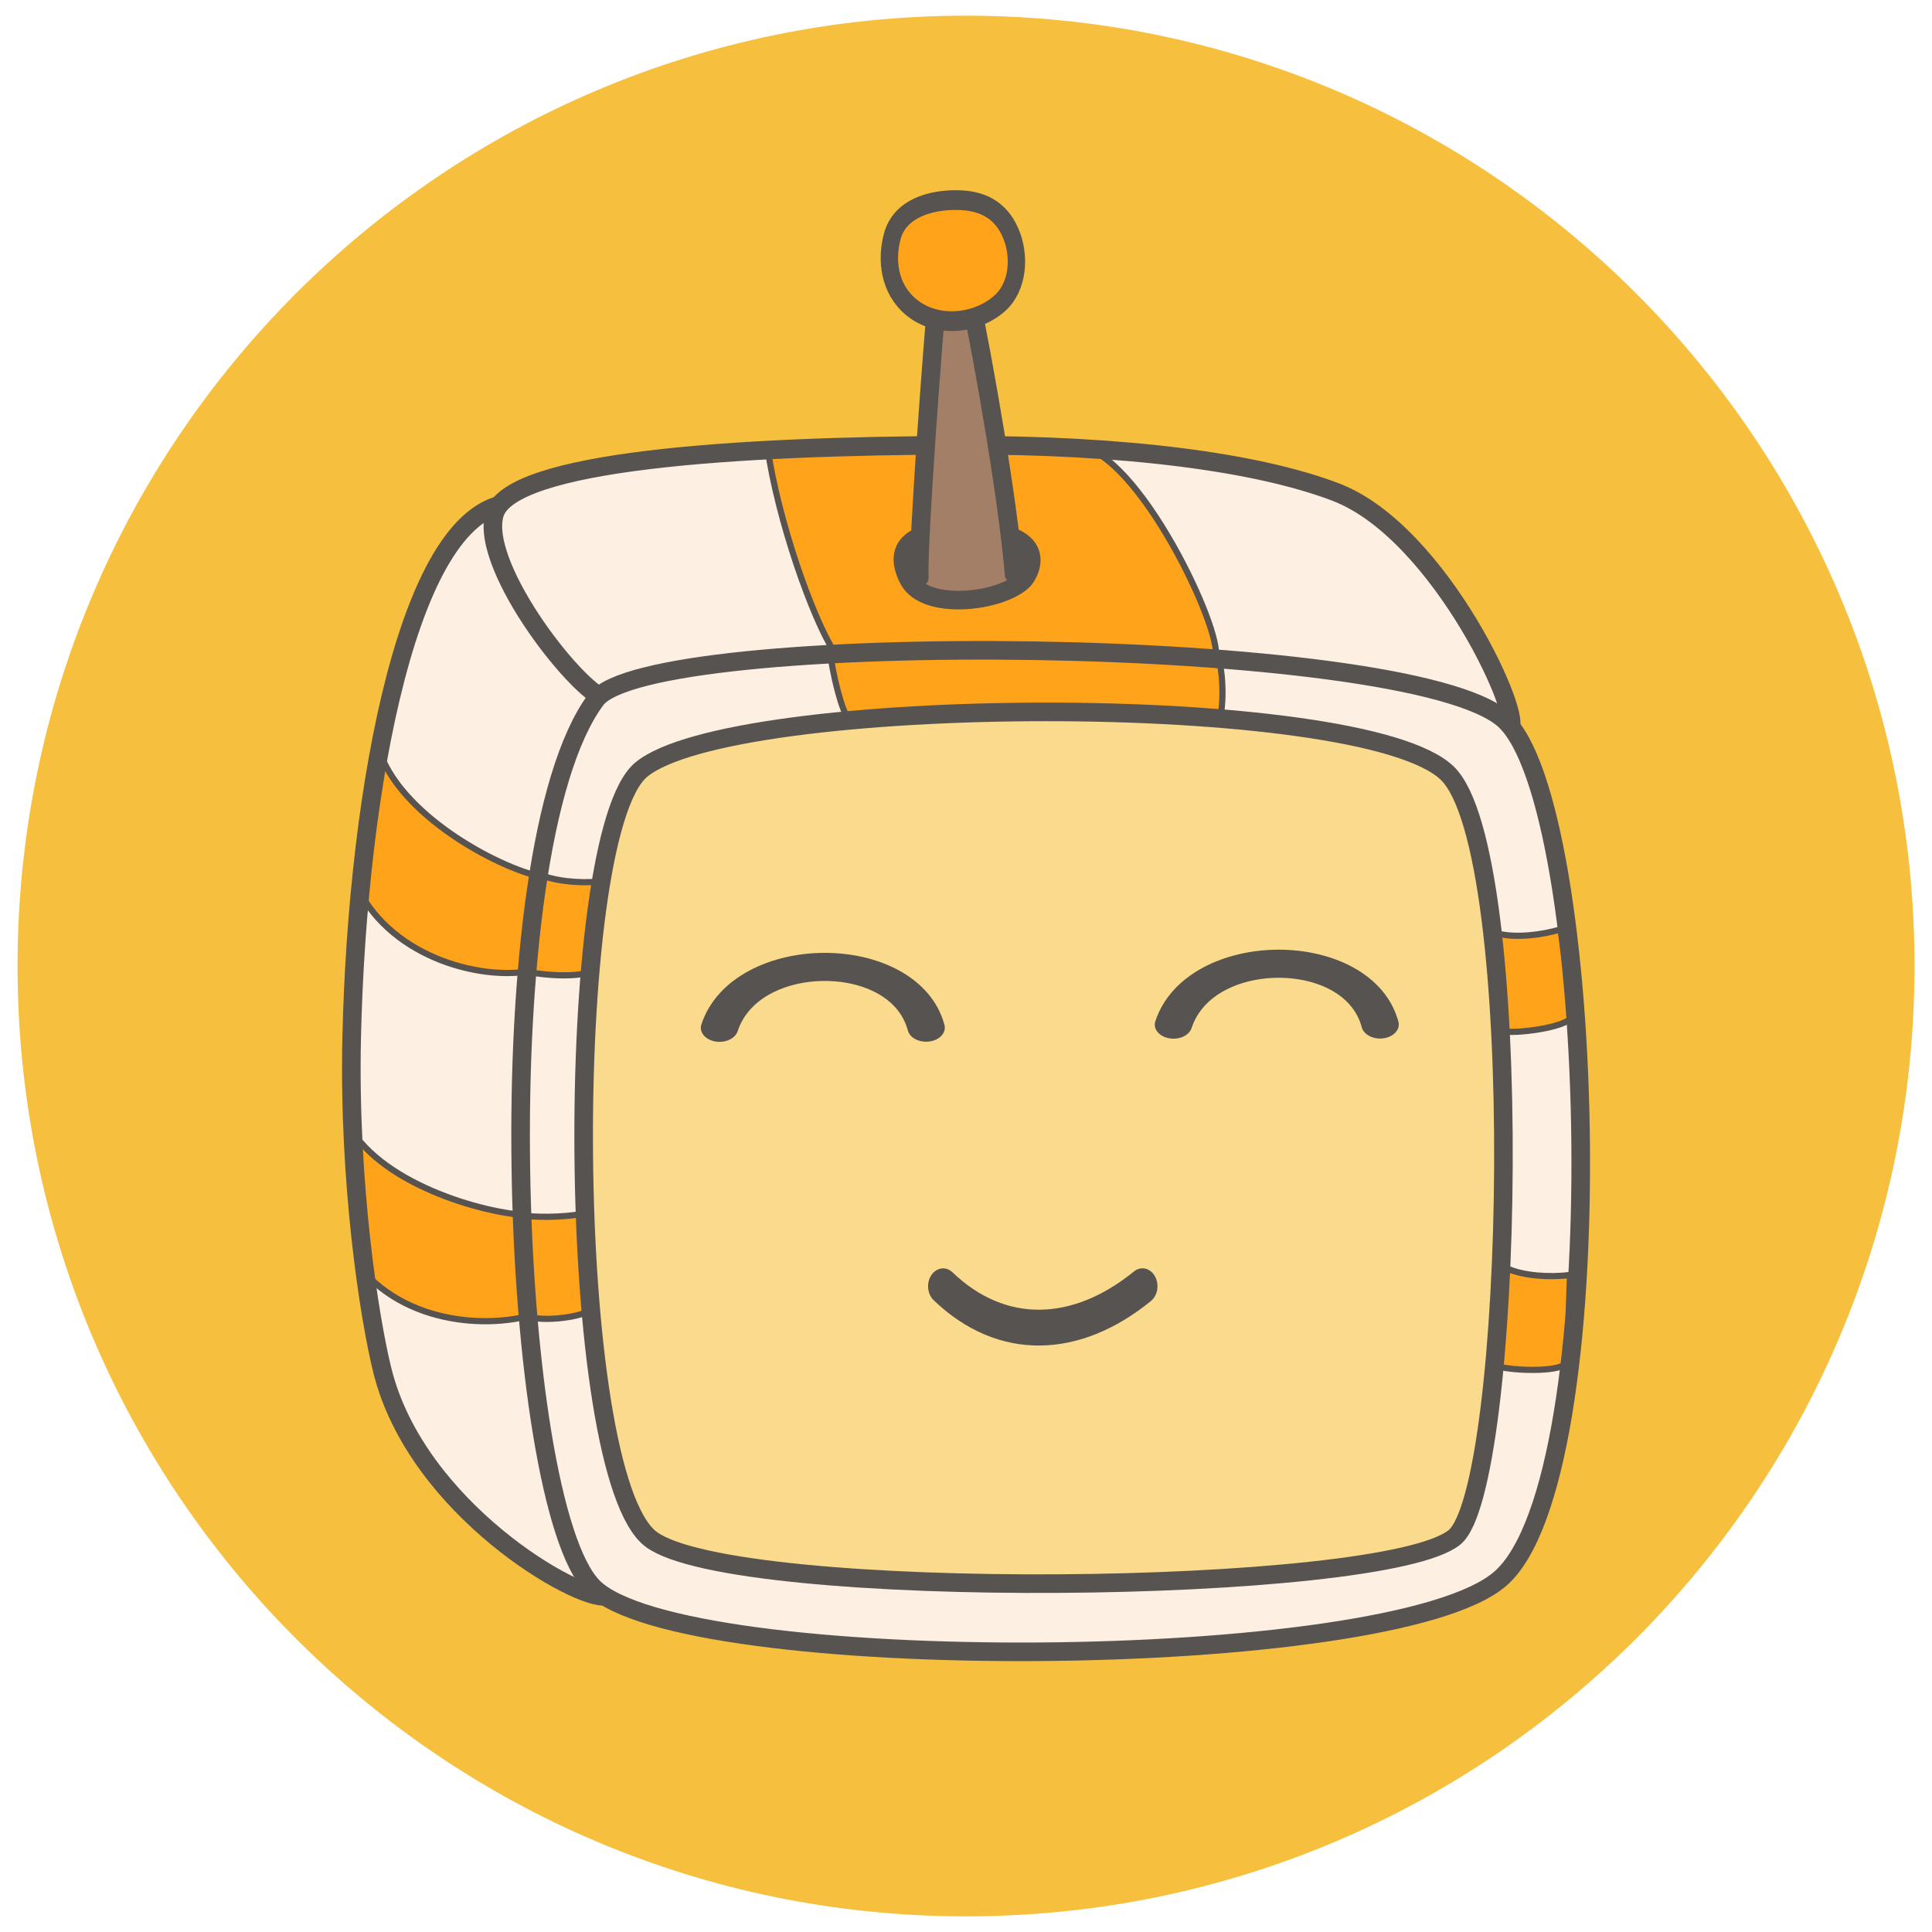
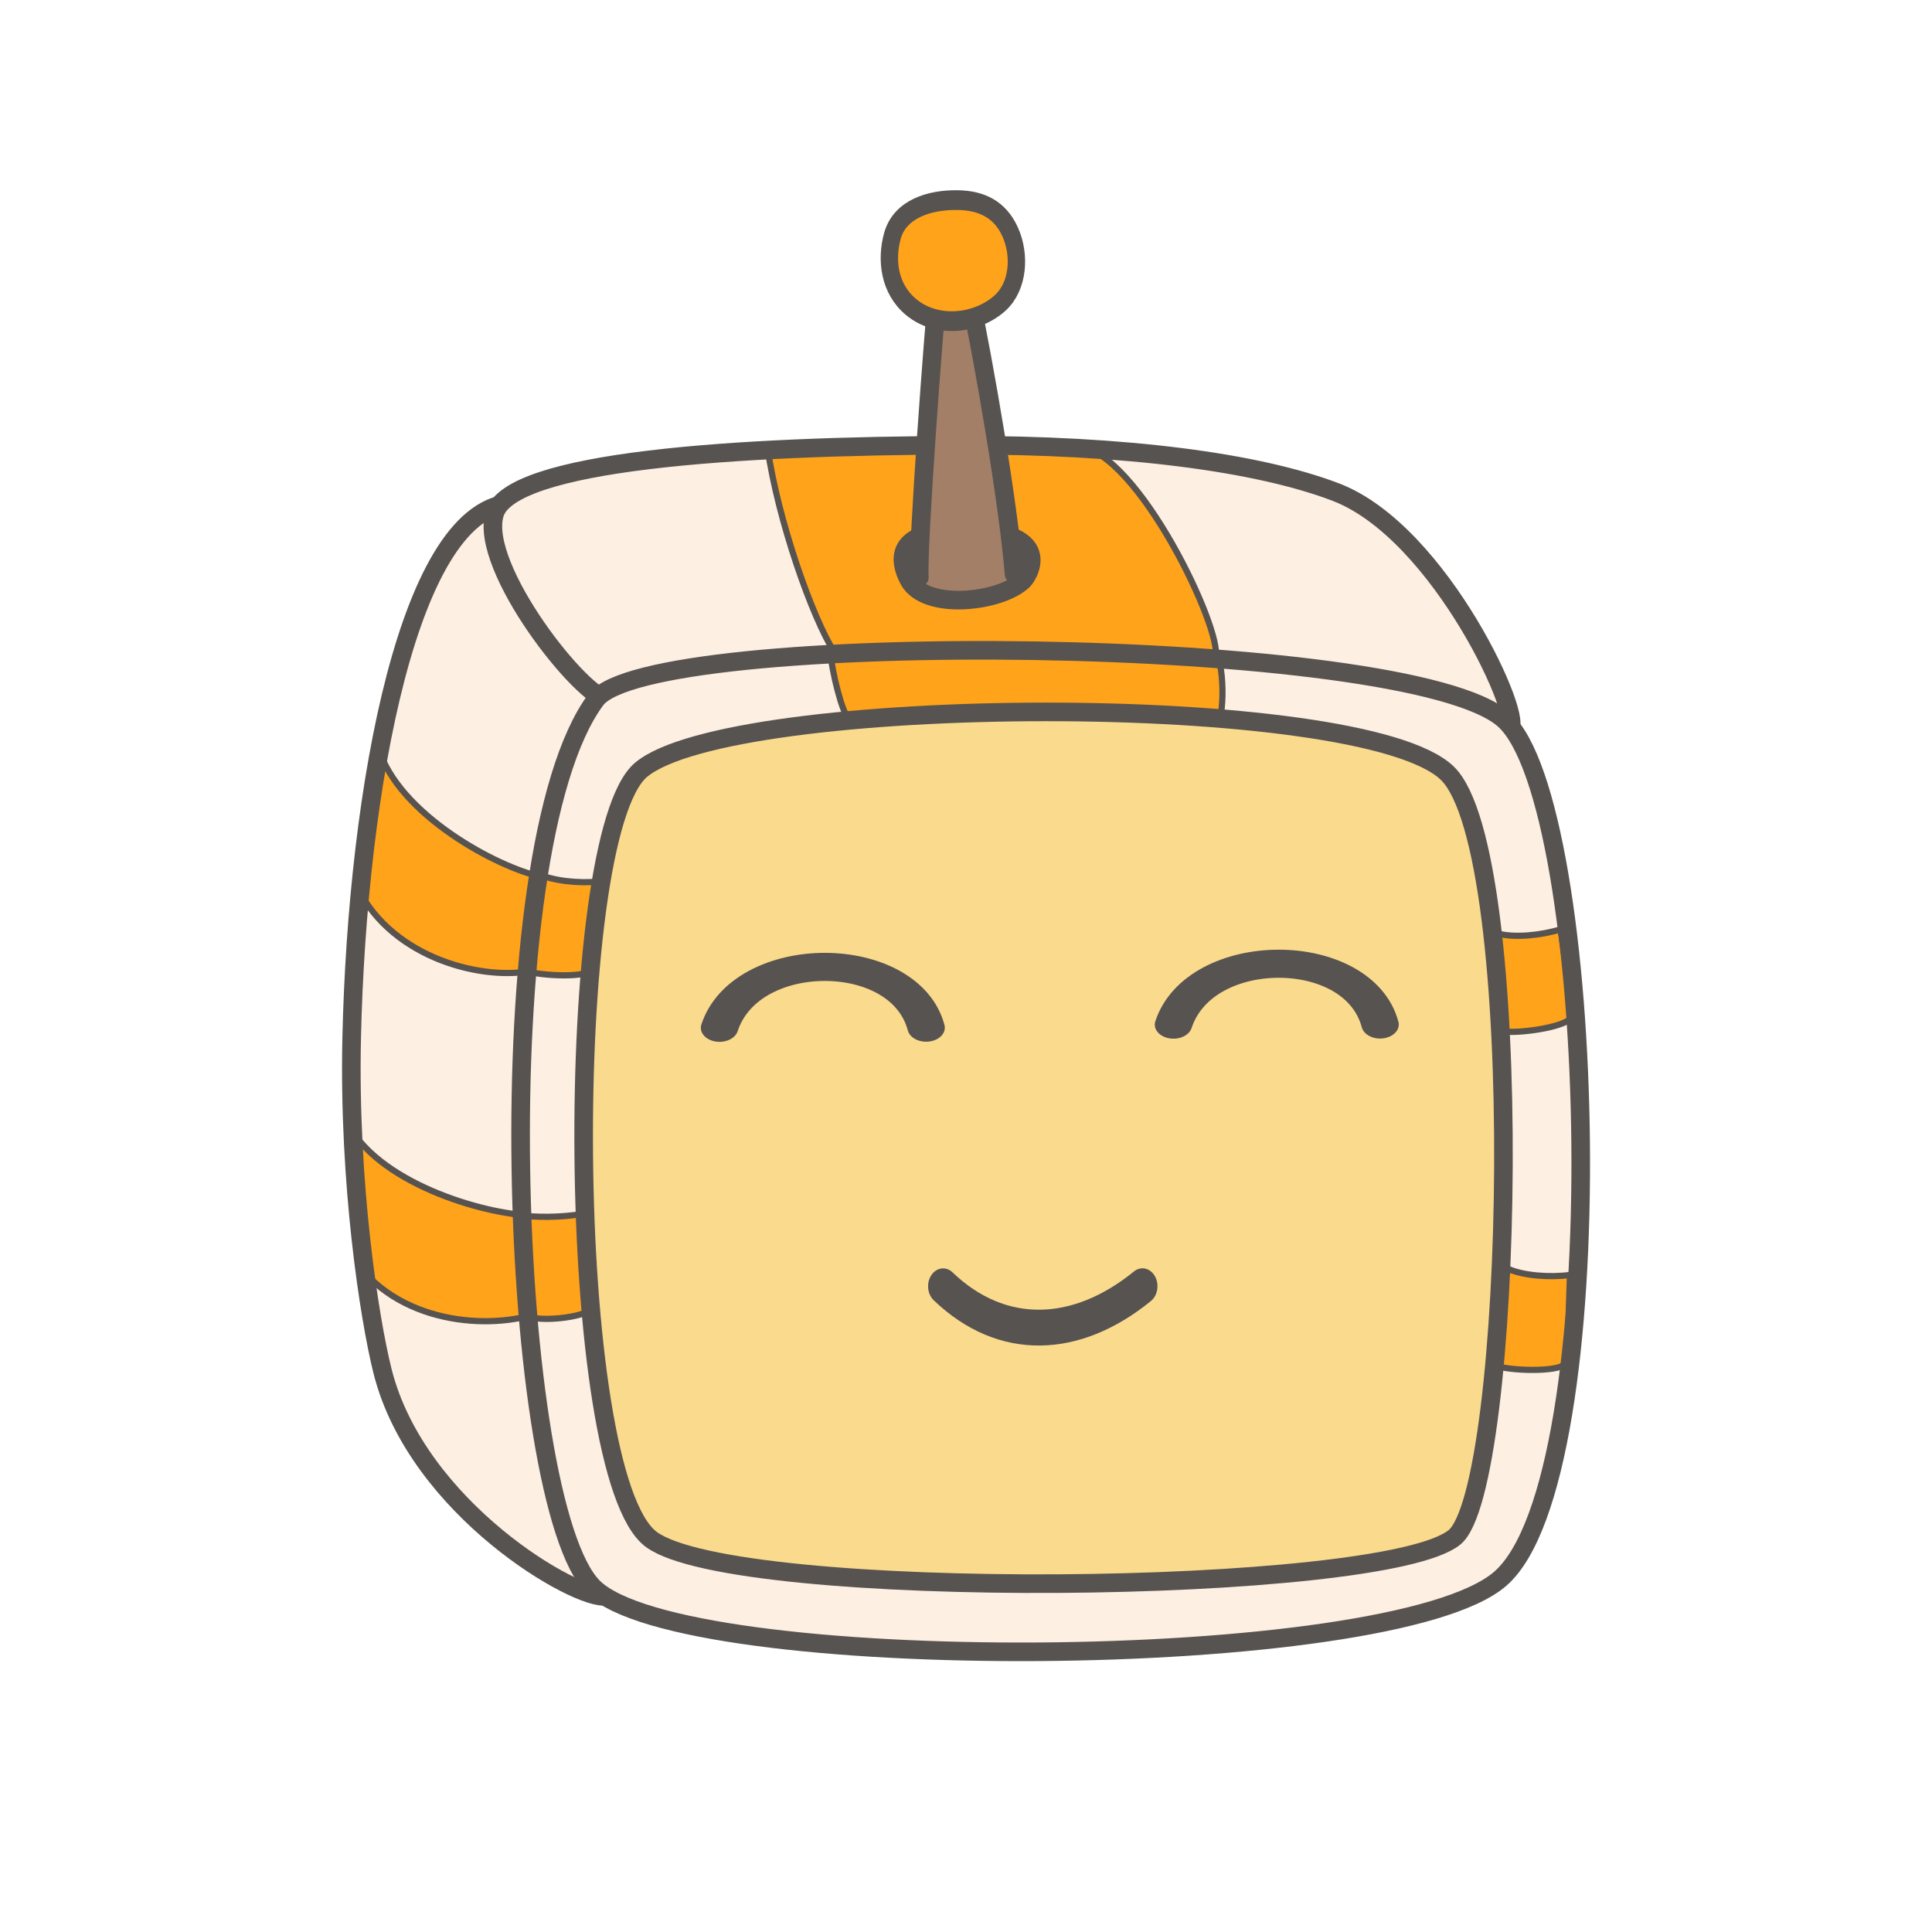
<svg xmlns="http://www.w3.org/2000/svg" xml:space="preserve" style="fill-rule:evenodd;clip-rule:evenodd;stroke-linecap:round;stroke-linejoin:round;stroke-miterlimit:1.5" viewBox="0 0 110 110">
  <path d="M0 0h460v460H0z" style="fill:none" transform="scale(.23913)" />
-   <ellipse cx="989.877" cy="986.808" rx="1015.09" ry="988.825" style="fill:#f6c03e" transform="matrix(.0532 0 0 .05472 2.341 1.003)" />
  <g transform="matrix(-.05881 0 0 .05881 118.303 5.241)">
    <path d="M1513.83 398.034c101.65.676 151.89 276.661 157.31 517.531 3.17 140.505-17.04 271.475-29.8 322.525-33.52 134.07-189.83 223.06-216.43 218.03-112.53-21.27 6.13-867.102-9.53-881.83-16.46-15.466 52.13-176.565 98.45-176.256" style="fill:#fdefe1" />
    <clipPath id="a">
      <path d="M1513.83 398.034c101.65.676 151.89 276.661 157.31 517.531 3.17 140.505-17.04 271.475-29.8 322.525-33.52 134.07-189.83 223.06-216.43 218.03-112.53-21.27 6.13-867.102-9.53-881.83-16.46-15.466 52.13-176.565 98.45-176.256" />
    </clipPath>
    <g clip-path="url(#a)">
      <path d="M1401.22 878.563c41.73-13.458 131.26-74.383 143.94-140.181 41.57 112.14 49.37 91.464 34.08 132.433-27.19 72.877-113.75 102.797-161.25 97.051-4.85-.587-15.81-82.097-16.77-89.303" style="fill:#ffa31a;stroke:#575350;stroke-width:6px" transform="rotate(5.94 2589.61 1650.878)" />
      <path d="M1401.22 878.563c41.73-13.458 131.26-74.383 143.94-140.181 41.57 112.14 49.37 91.464 34.08 132.433-27.19 72.877-113.75 102.797-161.25 97.051-4.85-.587-15.81-82.097-16.77-89.303" style="fill:#ffa31a;stroke:#575350;stroke-width:6px" transform="rotate(18.749 813.265 1258.548)" />
    </g>
    <path d="M1513.83 398.034c101.65.676 151.89 276.661 157.31 517.531 3.17 140.505-17.04 271.475-29.8 322.525-33.52 134.07-189.83 223.06-216.43 218.03-112.53-21.27 6.13-867.102-9.53-881.83-16.46-15.466 52.13-176.565 98.45-176.256" style="fill:none;stroke:#575350;stroke-width:18px" />
    <path d="M551.001 616.237c-17.778-3.552 65.086-189.746 167.261-228.883 75.231-28.815 203.543-45.934 364.848-45.427 216.58.682 434.53 15.013 449.74 66.46 15.46 52.293-86.37 179.852-110.03 179.691-96-.651-126.59-26.155-432.583-13.084-146.471 6.257-413.349 46.416-439.236 41.243" style="fill:#fdefe1" />
    <clipPath id="b">
      <path d="M551.001 616.237c-17.778-3.552 65.086-189.746 167.261-228.883 75.231-28.815 203.543-45.934 364.848-45.427 216.58.682 434.53 15.013 449.74 66.46 15.46 52.293-86.37 179.852-110.03 179.691-96-.651-126.59-26.155-432.583-13.084-146.471 6.257-413.349 46.416-439.236 41.243" />
    </clipPath>
    <g clip-path="url(#b)">
      <path d="M759.424 745.448c-13.035-16.464 67.147-190.22 126.919-205.667 16.194-4.185 144.567-12.334 305.927.235-10.26 71.075-43.34 164.704-64.76 198.382-343.947-5.327-358.273 19.445-368.086 7.05" style="fill:#ffa31a;stroke:#575350;stroke-width:6px" transform="translate(76.361 -196.085)" />
    </g>
    <path d="M551.001 616.237c-17.778-3.552 65.086-189.746 167.261-228.883 75.231-28.815 203.543-45.934 364.848-45.427 216.58.682 434.53 15.013 449.74 66.46 15.46 52.293-86.37 179.852-110.03 179.691-96-.651-126.59-26.155-432.583-13.084-146.471 6.257-413.349 46.416-439.236 41.243" style="fill:none;stroke:#575350;stroke-width:18px" />
    <path d="M559.229 1439.38c-112.406-97.41-94.012-751.269-3.816-831.808 92.55-82.641 827.937-88.799 879.367-19.332 108.82 146.98 83.83 777.02 2.71 859.09-85.19 86.19-772.574 83.63-878.261-7.95" style="fill:#fdefe1" />
    <clipPath id="c">
      <path d="M559.229 1439.38c-112.406-97.41-94.012-751.269-3.816-831.808 92.55-82.641 827.937-88.799 879.367-19.332 108.82 146.98 83.83 777.02 2.71 859.09-85.19 86.19-772.574 83.63-878.261-7.95" />
    </clipPath>
    <g clip-path="url(#c)">
      <path d="M1355.52 960.447c19.87 1.935 44.85-.729 59.39-7.705 13.05 35.318 9.29 30.098 12.67 93.998-14.86 4.93-64.51 7.88-66-2.57-2.22-15.66-2.64-33.98-6.06-83.723" style="fill:#ffa31a;stroke:#575350;stroke-width:6px" transform="translate(76.361 -196.085)" />
      <path d="M1355.52 960.447c19.87 1.935 44.85-.729 59.39-7.705 13.05 35.318 9.29 30.098 12.67 93.998-14.86 4.93-64.51 7.88-66-2.57-2.22-15.66-2.64-33.98-6.06-83.723" style="fill:#ffa31a;stroke:#575350;stroke-width:6px" transform="rotate(11.546 1669.233 -3342.072)" />
      <path d="M1355.52 960.447c19.87 1.935 44.85-.729 59.39-7.705 13.05 35.318 9.29 30.098 12.67 93.998-14.86 4.93-64.51 7.88-66-2.57-2.22-15.66-2.64-33.98-6.06-83.723" style="fill:#ffa31a;stroke:#575350;stroke-width:6px" transform="rotate(1.843 -4820.249 -25800.223)" />
      <path d="M1355.09 964.998c20.42-.082 47.79-5.488 60.62-10.417 13.05 35.318 8.36 30.738 11.73 94.639.55 10.4-61.97 16.46-63.45 6-2.23-15.65-5.48-40.48-8.9-90.222" style="fill:#ffa31a;stroke:#575350;stroke-width:6px" transform="rotate(10.815 762.109 1513.815)" />
      <path d="M1325.87 792.116c20.41-.082 63.79 8.912 65.56 13.686 13.05 35.319 23.06 290.738 26.44 354.638.51 9.84-67.53 12.61-69.02 2.16-2.23-15.66-19.56-320.746-22.98-370.484" style="fill:#ffa31a;stroke:#575350;stroke-width:6px" transform="rotate(93.127 1385.994 610.326)" />
      <path d="M603.527 1399.26c-57.761-47.06-71.032-664.444 6.926-739.846 83.105-80.381 693.667-76.754 780.637-3.147 76.6 64.829 74.41 682.553-10.02 744.973-81.84 60.52-708.534 54.24-777.543-1.98" style="fill:#fada8d" />
      <clipPath id="d">
        <path d="M603.527 1399.26c-57.761-47.06-71.032-664.444 6.926-739.846 83.105-80.381 693.667-76.754 780.637-3.147 76.6 64.829 74.41 682.553-10.02 744.973-81.84 60.52-708.534 54.24-777.543-1.98" />
      </clipPath>
      <g clip-path="url(#d)">
        <path d="M613.485 1068.02c17.921-89.227 148.939-89.198 171.046.15" style="fill:none;stroke:#575350;stroke-width:30.93px" transform="matrix(1.16948 0 0 .87943 -41.951 -36.519)" />
        <path d="M613.485 1068.02c17.921-89.227 148.939-89.198 171.046.15" style="fill:none;stroke:#575350;stroke-width:30.93px" transform="matrix(1.16948 0 0 .87943 397.531 -33.45)" />
        <path d="M900.398 1307.94c63.906 43.64 135.972 45.93 193.012.05" style="fill:none;stroke:#575350;stroke-width:29.07px" transform="matrix(1 0 0 1.19292 5.166 -404.154)" />
      </g>
      <path d="M603.527 1399.26c-57.761-47.06-71.032-664.444 6.926-739.846 83.105-80.381 693.667-76.754 780.637-3.147 76.6 64.829 74.41 682.553-10.02 744.973-81.84 60.52-708.534 54.24-777.543-1.98" style="fill:none;stroke:#575350;stroke-width:18px" />
    </g>
    <path d="M559.229 1439.38c-112.406-97.41-94.012-751.269-3.816-831.808 92.55-82.641 827.937-88.799 879.367-19.332 108.82 146.98 83.83 777.02 2.71 859.09-85.19 86.19-772.574 83.63-878.261-7.95" style="fill:none;stroke:#575350;stroke-width:18px" />
    <path d="M938.268 687.758c-7.153-6.808-32.834-54.177 72.532-48.068 50.22 2.912 47.96 28.632 38 47.3-16.1 30.168-88.432 21.806-110.532.768" style="fill:#a37f67;stroke:#575350;stroke-width:18px" transform="translate(82.946 -214.793)" />
    <path d="M946.917 681.524c5.618-69.106 28.751-203.168 43.744-274.242 4.433-21.015 27.529-25.737 30.589 3.899 3.1 29.976 19.13 240.588 17.36 273.505" style="fill:#a37f67;stroke:#575350;stroke-width:18px" transform="translate(82.946 -214.793)" />
    <path d="M950.183 207.04c-13.953 27.263-11.009 63.573 13.154 83.113 30.072 24.318 83.763 30.782 119.033 4.881 29.71-21.817 33.25-55.736 24.96-82.819-10-32.647-50.52-42.966-87.1-42.494-31.688.408-56.415 10.684-70.047 37.319" style="fill:#ffa31a;stroke:#575350;stroke-width:23.15px" transform="matrix(.72621 0 0 .82565 343.614 -35.52)" />
  </g>
</svg>
